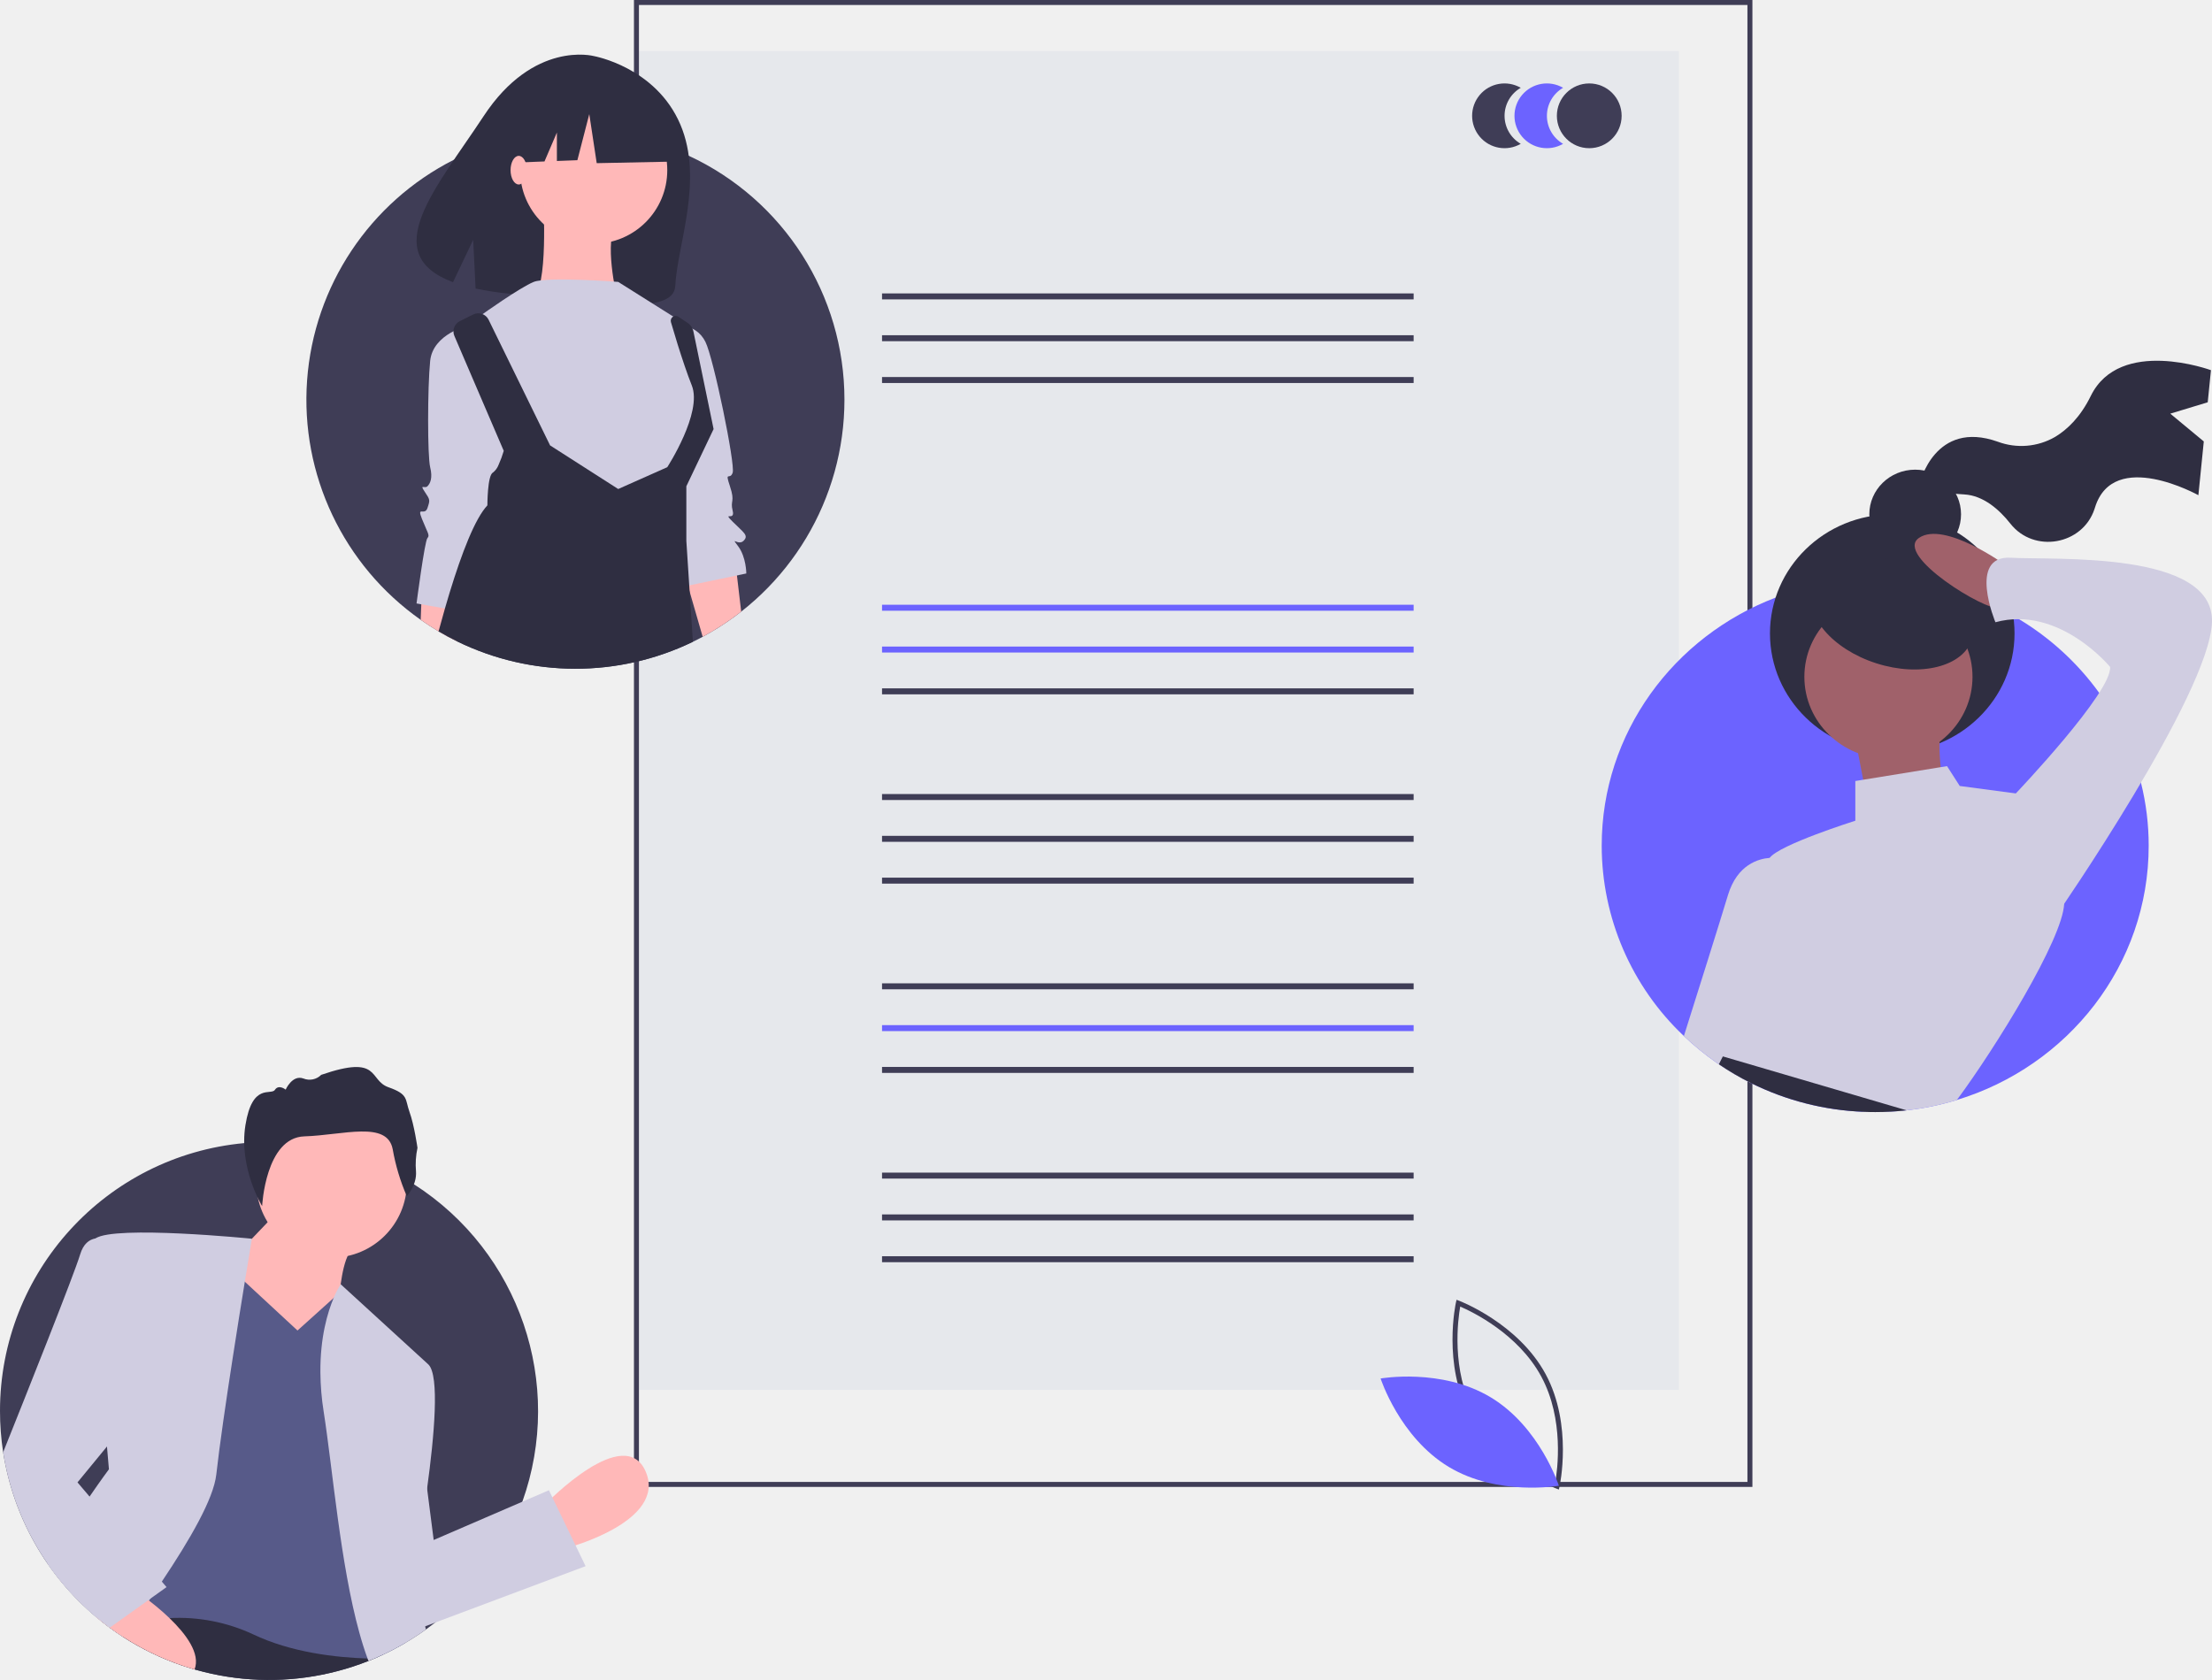
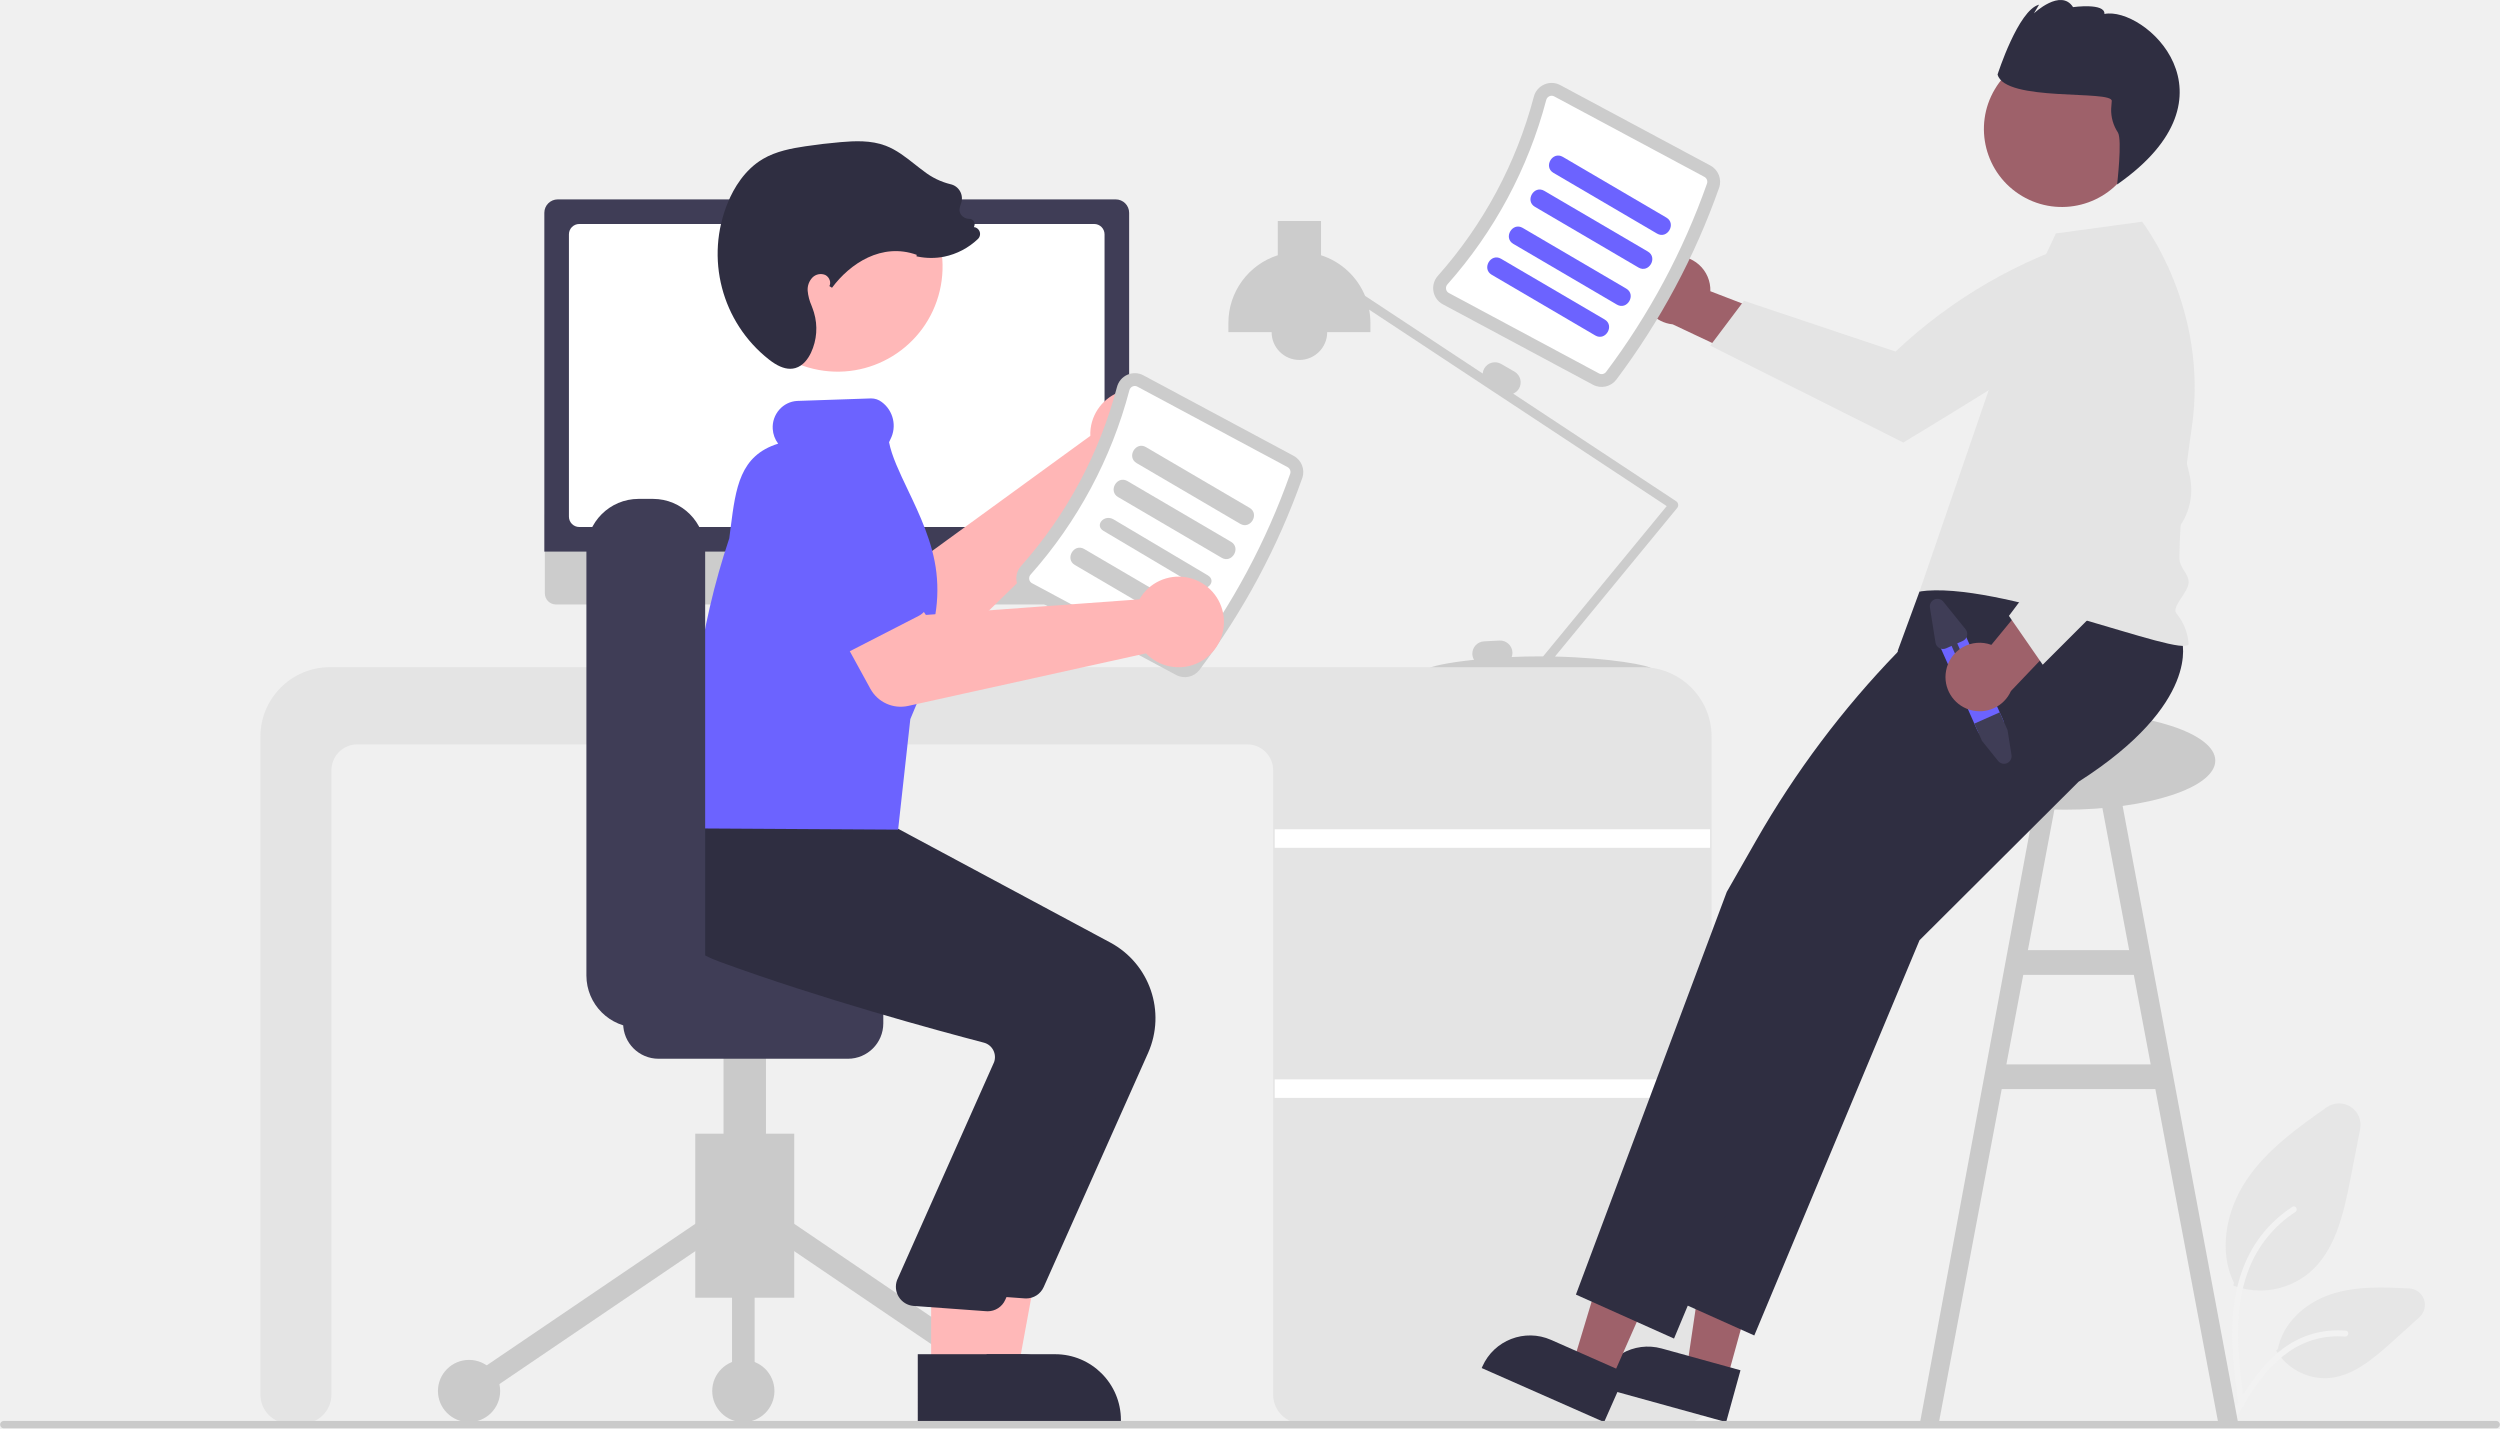
- <svg xmlns="http://www.w3.org/2000/svg" id="b9662ebd-6742-415a-b964-20bc217b5817" data-name="Layer 1" width="888" height="674.5" viewBox="0 0 888 674.5">
-   <rect x="256" y="20.5" width="418" height="537.564" fill="#e6e8ec" />
-   <rect x="354.091" y="117.809" width="213.403" height="2.398" fill="#3f3d56" />
-   <rect x="354.091" y="134.593" width="213.403" height="2.398" fill="#3f3d56" />
-   <rect x="354.091" y="151.378" width="213.403" height="2.398" fill="#3f3d56" />
-   <rect x="354.091" y="242.809" width="213.403" height="2.398" fill="#6c63ff" />
-   <rect x="354.091" y="259.593" width="213.403" height="2.398" fill="#6c63ff" />
-   <rect x="354.091" y="276.378" width="213.403" height="2.398" fill="#3f3d56" />
-   <rect x="354.091" y="318.809" width="213.403" height="2.398" fill="#3f3d56" />
-   <rect x="354.091" y="335.593" width="213.403" height="2.398" fill="#3f3d56" />
-   <rect x="354.091" y="352.378" width="213.403" height="2.398" fill="#3f3d56" />
-   <rect x="354.091" y="394.809" width="213.403" height="2.398" fill="#3f3d56" />
-   <rect x="354.091" y="411.593" width="213.403" height="2.398" fill="#6c63ff" />
-   <rect x="354.091" y="428.378" width="213.403" height="2.398" fill="#3f3d56" />
-   <rect x="354.091" y="470.809" width="213.403" height="2.398" fill="#3f3d56" />
-   <rect x="354.091" y="487.593" width="213.403" height="2.398" fill="#3f3d56" />
-   <rect x="354.091" y="504.378" width="213.403" height="2.398" fill="#3f3d56" />
-   <path d="M859.5,709.75h-449v-597h449Zm-447-2h445v-593h-445Z" transform="translate(-156 -112.75)" fill="#3f3d56" />
-   <path d="M760,159.25a12.984,12.984,0,0,1,6.5-11.247,13,13,0,1,0,0,22.493A12.984,12.984,0,0,1,760,159.25Z" transform="translate(-156 -112.75)" fill="#3f3d56" />
-   <path d="M777,159.25a12.984,12.984,0,0,1,6.5-11.247,13,13,0,1,0,0,22.493A12.984,12.984,0,0,1,777,159.25Z" transform="translate(-156 -112.75)" fill="#6c63ff" />
-   <circle cx="638" cy="46.5" r="13" fill="#3f3d56" />
-   <path d="M781.804,710.799l-1.073-.402c-.236-.089-23.708-9.082-34.704-29.474-10.996-20.393-5.612-44.945-5.556-45.19l.253-1.118,1.073.402c.236.089,23.708,9.082,34.704,29.474,10.996,20.393,5.612,44.945,5.556,45.19Zm-34.017-30.825c9.296,17.241,27.845,26.079,32.545,28.097.894-5.037,3.696-25.406-5.592-42.631-9.287-17.223-27.843-26.074-32.545-28.097C741.301,642.383,738.499,662.75,747.787,679.973Z" transform="translate(-156 -112.75)" fill="#3f3d56" />
-   <path d="M754.429,673.77c19.761,11.889,27.371,35.503,27.371,35.503s-24.428,4.339-44.188-7.55-27.371-35.503-27.371-35.503S734.669,661.881,754.429,673.77Z" transform="translate(-156 -112.75)" fill="#6c63ff" />
-   <path d="M495,273.25a108.07,108.07,0,0,1-56.91,95.17q-1.935,1.05-3.93,2.01a108.165,108.165,0,0,1-94.66-.17q-3.81-1.86-7.44-4.02c-2.46-1.44-4.85-2.99-7.17-4.63a108.018,108.018,0,0,1,13.37-184.75,106.201,106.201,0,0,1,20.6-7.9q4.71-1.275,9.58-2.12A108.115,108.115,0,0,1,387,165.25c1.28,0,2.55.02,3.82.08q1.395.03,2.79.12a107.408,107.408,0,0,1,28.53,5.65c.79.27,1.58.55,2.36.84q4.08,1.5,7.98,3.34A107.977,107.977,0,0,1,495,273.25Z" transform="translate(-156 -112.75)" fill="#3f3d56" />
-   <path d="M429.154,162.81c-9.826-23.184-34.838-27.563-34.838-27.563s-24.083-6.425-44.196,24.173c-18.747,28.52-42.922,55.241-12.263,66.625l8.098-17.008.972,19.574a124.82,124.82,0,0,0,13.497,2.048c34.006,3.455,66.063,9.199,66.656-3.091C427.87,211.231,438.609,185.118,429.154,162.81Z" transform="translate(-156 -112.75)" fill="#2f2e41" />
-   <path d="M341.82,351.76l-.8,6.42-1.52,12.08q-3.81-1.86-7.44-4.02c-2.46-1.44-4.85-2.99-7.17-4.63l.24-6.23.27-6.91,11.1,2.23Z" transform="translate(-156 -112.75)" fill="#ffb8b8" />
-   <path d="M453.55,358.32a108.093,108.093,0,0,1-15.46,10.1l-5.24-18.15-.69-2.39-1.72-5.97,1.85-.29,18.94-2.99.61,5.15Z" transform="translate(-156 -112.75)" fill="#ffb8b8" />
-   <circle cx="238.333" cy="68.326" r="29.541" fill="#ffb8b8" />
-   <path d="M374.092,192.564s2.188,37.199-4.376,39.388,33.917,0,33.917,0-5.471-22.976,0-29.541S374.092,192.564,374.092,192.564Z" transform="translate(-156 -112.75)" fill="#ffb8b8" />
-   <path d="M404.18,225.934s-28.447-2.188-33.917,0-20.788,13.129-20.788,13.129l7.659,68.928,62.364,13.129,9.847-14.223,9.847-20.788-4.376-26.258-1.094-15.317Z" transform="translate(-156 -112.75)" fill="#d0cde1" />
-   <path d="M344.004,243.44s-14.223,3.282-15.317,14.223-1.094,38.294,0,42.67,0,6.565-1.094,7.659-3.282-1.094-1.094,2.188,2.188,3.282,1.094,6.565-4.376-1.094-2.188,4.376,3.282,6.565,2.188,7.659-4.376,26.258-4.376,26.258l18.6,3.282,18.6-64.552Z" transform="translate(-156 -112.75)" fill="#d0cde1" />
-   <path d="M429.344,243.44a11.66,11.66,0,0,1,9.847,6.565c3.282,6.565,12.035,49.235,10.941,52.517s-3.282-1.094-1.094,5.471,0,5.471,1.094,9.847-4.376,0,0,4.376,6.565,5.471,4.376,7.659-5.471-2.188-2.188,2.188,3.282,10.941,3.282,10.941l-26.258,5.471-7.659-61.27Z" transform="translate(-156 -112.75)" fill="#d0cde1" />
-   <path d="M432.85,350.27l1.31,20.16a108.165,108.165,0,0,1-94.66-.17q-3.81-1.86-7.44-4.02c.84-3.09,1.69-6.17,2.56-9.19q.93-3.225,1.88-6.35c4.91-16.07,10.2-29.74,15.16-35.05,0,0,0-12.03,2.19-13.13a7.228,7.228,0,0,0,2.32-3.18,42.663,42.663,0,0,0,2.06-5.57l-3.62-8.42-16.2-37.72A4.609,4.609,0,0,1,340.58,241.7l5.37-2.69a4.611,4.611,0,0,1,6.19,2.1l24.69,50.47,27.35,17.51,19.18-8.53.51-.23s14.23-21.88,9.85-32.82c-1.87-4.67-3.93-10.91-5.7-16.54-1.03-3.32-1.95-6.43-2.67-8.87a1.968,1.968,0,0,1,2.98-2.19l3.73,2.49a5.425,5.425,0,0,1,1.93,2.29,4.93,4.93,0,0,1,.38,1.14l8.1,39.19L431.53,307.99v21.88l.76,11.75.4,6.15Z" transform="translate(-156 -112.75)" fill="#2f2e41" />
-   <polygon points="267.599 41.637 242.532 28.507 207.916 33.878 200.754 65.51 218.582 64.825 223.563 53.203 223.563 64.633 231.789 64.317 236.564 45.815 239.548 65.51 268.793 64.914 267.599 41.637" fill="#2f2e41" />
-   <ellipse cx="208.245" cy="68.326" rx="3.282" ry="5.744" fill="#ffb8b8" />
-   <path d="M1018.585,452.313c0,47.933-32.379,88.5-76.997,102.075a109.734,109.734,0,0,1-20.2,4.159,112.6,112.6,0,0,1-12.596.703c-1.566,0-3.121-.03-4.666-.109H904.106a111.252,111.252,0,0,1-45.157-11.525,109.983,109.983,0,0,1-26.96-18.892A105.225,105.225,0,0,1,799,452.313c0-45.319,28.942-84.054,69.81-99.619a109.231,109.231,0,0,1,15.015-4.535,113.146,113.146,0,0,1,56.919,1.832c1.403.396,2.796.842,4.168,1.317.01,0,.02.01.031.01a103.729,103.729,0,0,1,9.719,3.822c1.088.475,2.176.98,3.243,1.515q3.202,1.545,6.282,3.317c.793.446,1.576.901,2.348,1.376a109.07,109.07,0,0,1,32.175,29.586,105.025,105.025,0,0,1,16.774,36.081A103.911,103.911,0,0,1,1018.585,452.313Z" transform="translate(-156 -112.75)" fill="#6c63ff" />
-   <path d="M1027.254,278.834l15.03-4.564,1.297-12.893s-36.556-13.45-48.243,10.34c-4.127,8.4-9.327,13.445-14.33,16.456a27.042,27.042,0,0,1-22.991,1.929c-25.335-9.012-31.302,16.616-31.302,16.616s2.19,3.648,17.807,4.545c7.772.446,14.132,6.143,18.56,11.754,9.482,12.014,28.958,8.542,33.741-5.878q.116-.349.228-.706c7.471-23.837,41.482-4.858,41.482-4.858l2.171-21.59Z" transform="translate(-156 -112.75)" fill="#2f2e41" />
-   <ellipse cx="768.843" cy="206.501" rx="18.409" ry="17.93" fill="#2f2e41" />
-   <ellipse cx="759.639" cy="254.314" rx="49.09" ry="47.813" fill="#2f2e41" />
-   <ellipse cx="758.105" cy="271.746" rx="33.749" ry="32.871" fill="#a0616a" />
-   <path d="M900.81,409.398l6.136,31.875,30.681-3.984s-5.114-24.902-2.045-31.875Z" transform="translate(-156 -112.75)" fill="#a0616a" />
-   <path d="M961.149,339.671s-24.545-17.93-34.772-10.957,27.613,29.883,31.704,27.891S961.149,339.671,961.149,339.671Z" transform="translate(-156 -112.75)" fill="#a0616a" />
-   <path d="M984.671,475.136a4.11,4.11,0,0,1-.02.495v.01c-.63,14.238-27.54,57.815-43.063,78.747a109.734,109.734,0,0,1-20.2,4.159,112.6,112.6,0,0,1-12.596.703c-1.566,0-3.121-.03-4.666-.109H904.106c-14.293-4.495-31.271-10.397-43.653-15.05-5.835-2.208-10.654-4.129-13.683-5.495a19.608,19.608,0,0,1-3.233-1.693c-5.114-3.99,6.14-6.981,11.254-7.971,5.113-1-2.043-11.951-2.043-11.951-18.411-18.932,4.087-34.863,4.087-34.863s9.2-18.932,9.2-23.912a1.795,1.795,0,0,1,.397-1.01c3.853-5.307,34.381-14.922,34.381-14.922V426.332l3.162-.515,31.108-5.05,2.541-.416,5.114,7.971,22.507,2.99S984.671,457.215,984.671,475.136Z" transform="translate(-156 -112.75)" fill="#d0cde1" />
-   <path d="M887.515,475.136s-13.48,36.398-25.791,65.895c-.427,1.03-.854,2.05-1.271,3.06-.508,1.188-1.006,2.366-1.505,3.525a109.983,109.983,0,0,1-26.96-18.892c5.53-17.516,14.304-45.349,17.689-56.567,3.731-12.367,12.362-14.634,16.754-14.961a13.446,13.446,0,0,1,2.674.02Z" transform="translate(-156 -112.75)" fill="#d0cde1" />
-   <path d="M962.172,434.301l3.068-2.988s38.863-40.84,37.84-50.801c0,0-20.454-24.902-46.022-17.93,0,0-11.25-26.895,6.136-25.899s81.816-2.988,80.793,25.899-62.385,117.54-62.385,117.54Z" transform="translate(-156 -112.75)" fill="#d0cde1" />
-   <path d="M921.388,558.547a112.6,112.6,0,0,1-12.596.703c-1.566,0-3.121-.03-4.666-.109H904.106a111.252,111.252,0,0,1-45.157-11.525,109.596,109.596,0,0,1-12.921-7.555l.742-1.465v-.01l.864-1.683,14.09,4.129Z" transform="translate(-156 -112.75)" fill="#2f2e41" />
-   <ellipse cx="915.639" cy="359.095" rx="20.972" ry="33.662" transform="translate(138.474 1008.905) rotate(-72.24862)" fill="#2f2e41" />
-   <path d="M156,679.25a109.21,109.21,0,0,0,1.26,16.58,108.123,108.123,0,0,0,37.5,66.31c.55.46,1.11.92,1.68,1.37q1.77,1.425,3.6,2.77,2.64,1.95,5.4,3.73a108.174,108.174,0,0,0,98.47,9.62c.76-.3,1.52-.61,2.27-.93,1.2-.51,2.38-1.04,3.56-1.6q4.485-2.085,8.75-4.59,4.395-2.565,8.5-5.52c1.25-.9,2.46-1.81,3.67-2.76l.02-.01a108.291,108.291,0,0,0,35.02-48.53v-.01a108.144,108.144,0,0,0-43.52-127.44c-.95-.6-1.91-1.2-2.88-1.76-1-.62-2.02-1.2-3.05-1.76a107.091,107.091,0,0,0-45.08-13.23q-3.555-.24-7.17-.24c-.12,0-.24,0-.36.01q-4.86,0-9.6.45A107.998,107.998,0,0,0,156,679.25Z" transform="translate(-156 -112.75)" fill="#3f3d56" />
-   <path d="M375.312,716.339s31.542-32.594,39.954-12.617-31.542,30.491-31.542,30.491Z" transform="translate(-156 -112.75)" fill="#ffb8b8" />
-   <path d="M196.44,763.51q1.77,1.425,3.6,2.77,2.64,1.95,5.4,3.73a108.174,108.174,0,0,0,98.47,9.62c.76-.3,1.52-.61,2.27-.93,1.2-.51,2.38-1.04,3.56-1.6l-2.77-3.98a30.995,30.995,0,0,0-6.69-4.77c-18.95-10.29-54.64-9.97-78.79-8.28-3.44.24-6.64.51-9.52.78-1.8.16-3.48.33-5.01.49-.62.07-1.21.13-1.77.19-5.39.6-8.62,1.07-8.62,1.07Z" transform="translate(-156 -112.75)" fill="#2f2e41" />
-   <circle cx="133.119" cy="474.752" r="30.215" fill="#ffb8b8" />
-   <path d="M269.118,597.529l-22.08,23.131-6.309,35.748,55.725,9.463-4.206-32.594s1.051-15.771,5.257-18.925S269.118,597.529,269.118,597.529Z" transform="translate(-156 -112.75)" fill="#ffb8b8" />
-   <path d="M329.049,662.716" transform="translate(-156 -112.75)" fill="none" stroke="lime" stroke-miterlimit="10" />
-   <path d="M203.93,765.76a56.693,56.693,0,0,1,5.61-1.49,83.959,83.959,0,0,1,14.49-1.85,70.696,70.696,0,0,1,33.52,6.49c15.32,7.35,33.5,9.35,46,9.73.91.03,1.79.05,2.63.06,1.2-.51,2.38-1.04,3.56-1.6q4.485-2.085,8.75-4.59l-.04-3.7-.66-73.2v-.01l-.31-34.99-19.97-23.13-5.13-5.78-2.44,2.19-14.51,13.06-21.15-19.59-7.24-6.7L212.31,737.57,207.83,752.65l-2.64,8.88-.41,1.36v.01Z" transform="translate(-156 -112.75)" fill="#575a89" />
-   <path d="M284.62,663.86a105.864,105.864,0,0,0,1.32,15.68c3.6,22.99,6.69,61.21,14.34,88.81,1,3.64,2.09,7.08,3.27,10.29l.36.99c.76-.3,1.52-.61,2.27-.93,1.2-.51,2.38-1.04,3.56-1.6q4.485-2.085,8.75-4.59,4.395-2.565,8.5-5.52l-.32-1.26v-.01l-4.98-19.94s3.2-16.69,5.76-35.36v-.01c2.94-21.37,5.04-45.31.55-49.8l-35.23-32.23-.01.01a35.609,35.609,0,0,0-2.82,5.5C287.54,639.58,284.5,649.62,284.62,663.86Z" transform="translate(-156 -112.75)" fill="#d0cde1" />
-   <path d="M175.01,740.45a108.019,108.019,0,0,0,19.75,21.69c.55.46,1.11.92,1.68,1.37q1.77,1.425,3.6,2.77,2.64,1.95,5.4,3.73c1.36-1.89,2.73-3.81,4.1-5.74q1.215-1.695,2.43-3.42c1.28-1.82,2.56-3.65,3.82-5.49.16-.22.31-.44.46-.66,1.6-2.31,3.18-4.63,4.72-6.94C232.33,730.79,241.75,714.5,242.83,704.77c1.3-11.65,3.93-29.67,6.6-46.88,1.72-11.18,3.46-22.02,4.85-30.53,1.68-10.34,2.84-17.26,2.84-17.26s-55.1-5.51-62.82-.1h-.01a1.808,1.808,0,0,0-.87,1.2c-.84,5.86,3.66,60.32,5.52,82.32v.01c.48,5.64.79,9.14.79,9.14s-3.15,4.21-7.77,10.96C187.25,720.52,181,730.05,175.01,740.45Z" transform="translate(-156 -112.75)" fill="#d0cde1" />
-   <path d="M324.844,690.053l5.257,41.005,46.262-19.977,14.72,30.491-75.702,28.388S301.712,697.413,324.844,690.053Z" transform="translate(-156 -112.75)" fill="#d0cde1" />
-   <path d="M319.307,593.031s4.106-4.434,3.69-9.984a31.65,31.65,0,0,1,.599-9.436s-1.285-9.085-3.183-14.351-.298-7.099-8.454-9.973-2.964-13.271-27.012-4.985a6.579,6.579,0,0,1-7.155,1.464c-4.44-1.626-7.115,4.473-7.115,4.473s-2.769-2.272-4.323.09-9.07-3.022-11.825,14.163,6.705,32.51,6.705,32.51,1.327-27.5,16.945-27.999,33.28-6.414,35.47,5.166A84.522,84.522,0,0,0,319.307,593.031Z" transform="translate(-156 -112.75)" fill="#2f2e41" />
-   <path d="M194.76,762.14c.55.46,1.11.92,1.68,1.37q1.77,1.425,3.6,2.77,2.64,1.95,5.4,3.73a107.289,107.289,0,0,0,28.66,13.04c2.48-6.36-3.46-14.27-10.07-20.63-.84-.81-1.7-1.6-2.54-2.35-2-1.77-3.97-3.37-5.7-4.71-.08-.06-.15-.11-.22-.17-3.27-2.52-5.64-4.07-5.64-4.07l-2.1,1.53Z" transform="translate(-156 -112.75)" fill="#ffb8b8" />
-   <path d="M157.26,695.83a108.123,108.123,0,0,0,37.5,66.31c.55.46,1.11.92,1.68,1.37q1.77,1.425,3.6,2.77l4.74-3.38v-.01l2.18-1.55,8.61-6.15.68-.49,6.61-4.72-1.89-2.22-8.66-10.19-20.35-23.94-4.85-5.7,11.83-14.4v-.01l12.35-15.03L200.78,611.2a11.179,11.179,0,0,0-6.48-1.2h-.01c-2.38.41-4.81,2.05-6.13,6.45C185.77,624.42,166.47,672.85,157.26,695.83Z" transform="translate(-156 -112.75)" fill="#d0cde1" />
+ <svg xmlns="http://www.w3.org/2000/svg" width="809.675" height="462.577" viewBox="0 0 809.675 462.577" role="img" artist="Katerina Limpitsouni" source="https://undraw.co/">
+   <path d="M328.25,429.039v-130a7,7,0,1,1,14,0v130a7,7,0,0,1-14,0Z" transform="translate(-195.1623 -218.7113)" fill="#f0f0f0" />
+   <path d="M311.5,429.039v-130a7,7,0,1,1,14,0v130a7,7,0,0,1-14,0Z" transform="translate(-195.1623 -218.7113)" fill="#f0f0f0" />
+   <path d="M294.75,429.039v-130a7,7,0,1,1,14,0v130a7,7,0,0,1-14,0Z" transform="translate(-195.1623 -218.7113)" fill="#f0f0f0" />
+   <path d="M927.154,636.675a24.441,24.441,0,0,1-8.271-1.436l-.409-.147.188-.905c-4.752-9.601-3.091-22.753,4.253-33.567,6.677-9.831,16.829-16.979,25.786-23.284a6.967,6.967,0,0,1,10.848,7.029l-3.203,16.434c-2.312,11.855-5.062,23.076-13.217,30.073A24.904,24.904,0,0,1,927.154,636.675Z" transform="translate(-195.1623 -218.7113)" fill="#e6e6e6" />
+   <path d="M948.131,665.072a18.621,18.621,0,0,1-15.563-8.565l-.232-.361.554-.488c1.433-7.818,8.173-14.784,17.223-17.78,8.226-2.723,17.306-2.277,25.312-1.886h0a5.349,5.349,0,0,1,3.323,9.314l-9.008,8.131c-6.546,5.907-13.074,11.241-20.949,11.623Q948.459,665.073,948.131,665.072Z" transform="translate(-195.1623 -218.7113)" fill="#e6e6e6" />
+   <path d="M920.176,673.764c-1.33-9.905-2.698-19.938-1.765-29.949.829-8.891,3.482-17.576,8.884-24.696a40.516,40.516,0,0,1,10.31-9.551c1.031-.665,1.98,1.005.953,1.667a38.871,38.871,0,0,0-15.112,18.64c-3.29,8.555-3.818,17.88-3.251,26.968.343,5.496,1.07,10.955,1.802,16.408a1.004,1.004,0,0,1-.66,1.188.948.948,0,0,1-1.162-.674Z" transform="translate(-195.1623 -218.7113)" fill="#f2f2f2" />
+   <path d="M916.416,679.458c6.403-11.581,13.829-24.453,27.099-28.567a29.613,29.613,0,0,1,11.398-1.203c1.21.107.908,2.014-.3,1.907a27.633,27.633,0,0,0-18.19,4.92c-5.129,3.569-9.122,8.53-12.502,13.792-2.07,3.223-3.925,6.582-5.78,9.938-.593,1.072-2.325.298-1.726-.787Z" transform="translate(-195.1623 -218.7113)" fill="#f2f2f2" />
+   <path d="M913.535,679.289,920,679.437,881.02,471.199l-6.465,1.218,10.179,54.02H851.94l10.179-54.02-6.464-1.218L817,679.437l6.139-.148,20.322-107.852h49.751ZM844.969,563.437l5.464-29h35.808l5.464,29Z" transform="translate(-195.1623 -218.7113)" fill="#cacaca" />
+   <path d="M631.25,432.356V363.97c0-2.03,3.14-3.682,7-3.682s7,1.652,7,3.682v68.385c0,2.03-3.14,3.682-7,3.682S631.25,434.386,631.25,432.356Z" transform="translate(-195.1623 -218.7113)" fill="#f0f0f0" />
+   <path d="M614.5,432.356V363.97c0-2.03,3.14-3.682,7-3.682s7,1.652,7,3.682v68.385c0,2.03-3.14,3.682-7,3.682S614.5,434.386,614.5,432.356Z" transform="translate(-195.1623 -218.7113)" fill="#f0f0f0" />
+   <path d="M597.75,432.356V363.97c0-2.03,3.14-3.682,7-3.682s7,1.652,7,3.682v68.385c0,2.03-3.14,3.682-7,3.682S597.75,434.386,597.75,432.356Z" transform="translate(-195.1623 -218.7113)" fill="#f0f0f0" />
+   <path d="M738.664,382.065a1.499,1.499,0,0,0-.656-1.028L685.235,346.198a3.954,3.954,0,0,0,1.894-1.659h0a4.012,4.012,0,0,0-1.464-5.464l-4.33-2.5a4.011,4.011,0,0,0-5.464,1.464,3.939,3.939,0,0,0-.507,1.643l-38.094-25.148A23.059,23.059,0,0,0,623,301.377V290.289H609v11.088a23.007,23.007,0,0,0-16,21.912v3h14a9,9,0,0,0,18,0h14v-3a23.123,23.123,0,0,0-.405-4.286l96.369,63.62L694.933,431.293c-.311-.001-.62-.004-.933-.004-3.194,0-6.289.075-9.237.206a3.957,3.957,0,0,0,.229-1.544,4.012,4.012,0,0,0-4.203-3.786l-4.993.26a4.012,4.012,0,0,0-3.787,4.203,3.932,3.932,0,0,0,.542,1.772C663.722,433.337,658,434.631,658,435.289c0,1.078,15.363.052,34.592.002a1.495,1.495,0,0,0,2.566.45l.371-.45c19.172.053,34.471,1.073,34.471-.003,0-1.015-13.602-3.538-31.226-3.943l39.566-48.104A1.501,1.501,0,0,0,738.664,382.065Z" transform="translate(-195.1623 -218.7113)" fill="#ccc" />
+   <path d="M740.107,679.789H616.892a9.403,9.403,0,0,1-9.392-9.393V468.181a8.401,8.401,0,0,0-8.392-8.392H310.892a8.401,8.401,0,0,0-8.392,8.392V670.396A9.403,9.403,0,0,1,293.108,679.789h-4.216a9.403,9.403,0,0,1-9.392-9.393V457.289a22.525,22.525,0,0,1,22.5-22.5h425a22.526,22.526,0,0,1,22.5,22.5V670.396A9.404,9.404,0,0,1,740.107,679.789Z" transform="translate(-195.1623 -218.7113)" fill="#e4e4e4" />
+   <rect x="412.838" y="268.577" width="141" height="6" fill="#fff" />
+   <rect x="412.838" y="349.577" width="141" height="6" fill="#fff" />
+   <path d="M491.284,433.801l-4.052-1.706-2.78-20.315H447.431l-3.013,20.232-3.626,1.813a.861.861,0,0,0,.385,1.631h49.772A.861.861,0,0,0,491.284,433.801Z" transform="translate(-195.1623 -218.7113)" fill="#e6e6e6" />
+   <path d="M557.071,414.483H375.217a3.603,3.603,0,0,1-3.595-3.603V385.236H560.666V410.88A3.603,3.603,0,0,1,557.071,414.483Z" transform="translate(-195.1623 -218.7113)" fill="#ccc" />
+   <path d="M560.856,397.356H371.457V287.632A4.348,4.348,0,0,1,375.8,283.289H556.513a4.348,4.348,0,0,1,4.343,4.343Z" transform="translate(-195.1623 -218.7113)" fill="#3f3d56" />
+   <path d="M549.544,389.392H382.769a3.352,3.352,0,0,1-3.348-3.348V294.601a3.352,3.352,0,0,1,3.348-3.348H549.544a3.352,3.352,0,0,1,3.348,3.348V386.044A3.352,3.352,0,0,1,549.544,389.392Z" transform="translate(-195.1623 -218.7113)" fill="#fff" />
+   <path d="M736.502,301.75a11.025,11.025,0,0,1,12.592,11.281l36.565,14.074-16.566,11.836-32.183-15.18a11.085,11.085,0,0,1-.407-22.012Z" transform="translate(-195.1623 -218.7113)" fill="#9e616a" />
+   <path d="M875.339,294.841l6.186,11.247a32.296,32.296,0,0,1-10.963,18.211c-9.471,7.988-58.992,37.737-58.992,37.737l-62.517-31.385,10.937-14.533,49.082,16.449,0,0a160.767,160.767,0,0,1,64.164-37.094Z" transform="translate(-195.1623 -218.7113)" fill="#e4e4e4" />
+   <ellipse cx="668.675" cy="246.336" rx="48.791" ry="15.898" fill="#cacaca" />
+   <polygon points="559.217 447.105 546.261 443.524 553.909 391.846 573.031 397.133 559.217 447.105" fill="#9e616a" />
+   <path d="M754.212,679.289l-41.775-11.548.146-.528a16.871,16.871,0,0,1,20.755-11.766l.001 0,25.515,7.053Z" transform="translate(-195.1623 -218.7113)" fill="#2f2e41" />
+   <polygon points="521.653 447.273 509.356 441.843 524.448 391.831 542.596 399.844 521.653 447.273" fill="#9e616a" />
+   <path d="M714.688,679.289,675.039,661.781l.221-.501a16.871,16.871,0,0,1,22.247-8.619l.001 0,24.216,10.693Z" transform="translate(-195.1623 -218.7113)" fill="#2f2e41" />
+   <path d="M901.809,426.178s6.517,20.193-33.471,45.73l-51.501,51.319-53.512,128.006-31.77-14.243,6.231-16.632,4.181-11.16,2.139-5.71,2.293-6.121L780.41,506.581l28.57-50.023.829-27.143,7.027-19.134,50.983-18.091Z" transform="translate(-195.1623 -218.7113)" fill="#2f2e41" />
+   <path d="M875.809,427.178s6.517,20.193-33.471,45.73l-51.501,51.319-53.512,128.006-31.77-14.243,6.231-16.632,4.181-11.16,2.139-5.71,2.293-6.121L754.41,507.581l9.566-16.749a305.081,305.081,0,0,1,45.646-60.815L819,420.322l1-15,21.82-12.133Z" transform="translate(-195.1623 -218.7113)" fill="#2f2e41" />
+   <path d="M845,328.322l16-34,27.922-3.809S910.724,318.291,905,357.322c-2.147,14.637-3.896,29.209-4,42-.028,3.403,2.95,4.923,3,8,.049,3.023-5.643,7.946-4,10a17.53,17.53,0,0,1,4,10c-1.981,4.716-61.956-20.834-87.164-17.042Z" transform="translate(-195.1623 -218.7113)" fill="#e4e4e4" />
+   <circle cx="862.949" cy="260.492" r="25.255" transform="translate(2.9207 650.46) rotate(-59.27092)" fill="#9e616a" />
+   <path d="M879.095,251.424c-.048.665-.115,1.545-.192,2.54a13.191,13.191,0,0,0,2.199,7.68c1.413,2.389-.273,16.821-.273,16.821,41.368-28.836,8.681-57.807-4.105-55.232.267-3.667-10.161-2.214-10.161-2.214-3.973-6.188-12.682,2.026-12.682,2.026l1.68-2.827c-6.761,1.72-13.444,22.615-13.444,22.615C844.411,251.848,879.362,247.757,879.095,251.424Z" transform="translate(-195.1623 -218.7113)" fill="#2f2e41" />
+   <path d="M718.615,341.697a231.85,231.85,0,0,0,33.323-62.191,5.955,5.955,0,0,0-2.812-7.169L700.481,246.272a5.878,5.878,0,0,0-5.157-.209,5.978,5.978,0,0,0-3.407,3.992,141.635,141.635,0,0,1-31.067,57.982,5.977,5.977,0,0,0-1.437,5.047,5.878,5.878,0,0,0,3.03,4.177l48.645,26.065A5.955,5.955,0,0,0,718.615,341.697Z" transform="translate(-195.1623 -218.7113)" fill="#ccc" />
+   <path d="M715.296,339.203a1.797,1.797,0,0,1-2.245.464L664.405,313.601a1.725,1.725,0,0,1-.903-1.242,1.825,1.825,0,0,1,.45-1.561,145.803,145.803,0,0,0,31.983-59.69,1.825,1.825,0,0,1,1.049-1.239,1.726,1.726,0,0,1,1.537.064L747.165,275.998a1.797,1.797,0,0,1,.858,2.128A227.698,227.698,0,0,1,715.296,339.203Z" transform="translate(-195.1623 -218.7113)" fill="#fff" />
+   <path d="M698.277,274.697l33.552,19.666c3.338,1.957,6.361-3.227,3.028-5.181L701.305,269.516c-3.338-1.957-6.361,3.227-3.028,5.181Z" transform="translate(-195.1623 -218.7113)" fill="#6c63ff" />
+   <path d="M692.277,285.697l33.552,19.666c3.338,1.957,6.361-3.227,3.028-5.181L695.305,280.516c-3.338-1.957-6.361,3.227-3.028,5.181Z" transform="translate(-195.1623 -218.7113)" fill="#6c63ff" />
+   <path d="M685.277,297.697l33.552,19.666c3.338,1.957,6.361-3.227,3.028-5.181L688.305,292.516c-3.338-1.957-6.361,3.227-3.028,5.181Z" transform="translate(-195.1623 -218.7113)" fill="#6c63ff" />
+   <path d="M678.277,307.697l33.552,19.666c3.338,1.957,6.361-3.227,3.028-5.181L681.305,302.516c-3.338-1.957-6.361,3.227-3.028,5.181Z" transform="translate(-195.1623 -218.7113)" fill="#6c63ff" />
+   <path d="M831.232,423.375,843.828,451.701a4.469,4.469,0,0,1-.319,4.243,4.479,4.479,0,0,1-4.54,2.019,4.128,4.128,0,0,1-.868-.232,4.512,4.512,0,0,1-2.496-2.374l-12.596-28.325a4.5,4.5,0,1,1,8.224-3.657Z" transform="translate(-195.1623 -218.7113)" fill="#6c63ff" />
+   <path d="M842.812,449.416l2.524,5.717,1.29,8.105a2.451,2.451,0,0,1-4.329,1.925l-5.222-6.497-2.487-5.592Z" transform="translate(-195.1623 -218.7113)" fill="#3f3d56" />
+   <path d="M820.209,415.495l1.805,11.34a2.452,2.452,0,0,0,3.419,1.855l1.79-.796,3.454,7.767a1,1,0,0,0,1.827-.813l-3.454-7.767,1.79-.796a2.455,2.455,0,0,0,1.248-3.232,2.468,2.468,0,0,0-.337-.549l-7.212-8.936a2.453,2.453,0,0,0-4.33,1.926Z" transform="translate(-195.1623 -218.7113)" fill="#3f3d56" />
+   <path d="M825.434,435.963a11.025,11.025,0,0,1,14.671-8.402l24.866-30.278,6.021,19.449-24.537,25.771a11.085,11.085,0,0,1-21.022-6.54Z" transform="translate(-195.1623 -218.7113)" fill="#9e616a" />
+   <path d="M856.739,433.995,845.787,418.176l31.099-41.465-16.021-34.33,1.167-40.835,13.239-2.446.164.082a32.537,32.537,0,0,1,14.099,16.423c3.303,8.256,10.675,39.25,14.776,56.99a20.679,20.679,0,0,1-5.561,19.389Z" transform="translate(-195.1623 -218.7113)" fill="#e4e4e4" />
+   <path d="M548.376,357.557a14.719,14.719,0,0,0-.091,2.316l-56.073,40.794L476.808,393.849l-13.327,21.903,26.098,14.719a11.186,11.186,0,0,0,13.311-1.741l56.435-55.123a14.677,14.677,0,1,0-10.949-16.05Z" transform="translate(-195.1623 -218.7113)" fill="#ffb6b6" />
+   <path d="M490.399,402.158l-16.352,27.248a6.292,6.292,0,0,1-9.388,1.625l-24.483-20.107A17.474,17.474,0,0,1,458.247,381.01l29.17,12.099a6.292,6.292,0,0,1,2.983,9.049Z" transform="translate(-195.1623 -218.7113)" fill="#6c63ff" />
+   <rect x="420.336" y="585.879" width="32.052" height="53.115" transform="translate(677.5629 1006.162) rotate(-180)" fill="#cacaca" />
+   <rect x="483.525" y="596.633" width="7.327" height="92.965" transform="translate(-513.6929 466.4336) rotate(-55.84051)" fill="#cacaca" />
+   <rect x="339.054" y="639.452" width="92.965" height="7.327" transform="translate(-489.758 108.721) rotate(-34.15969)" fill="#cacaca" />
+   <circle cx="330.489" cy="450.504" r="10.074" fill="#cacaca" />
+   <circle cx="240.742" cy="450.504" r="10.074" fill="#cacaca" />
+   <circle cx="151.911" cy="450.504" r="10.074" fill="#cacaca" />
+   <rect x="237.079" y="398.304" width="7.326" height="52.2" fill="#cacaca" />
+   <rect x="429.494" y="539.174" width="13.737" height="70.515" transform="translate(677.5629 930.1516) rotate(-180)" fill="#cacaca" />
+   <path d="M396.984,550.163V533.679a11.46,11.46,0,0,1,11.447-11.447h61.358A11.46,11.46,0,0,1,481.236,533.679v16.484a11.46,11.46,0,0,1-11.447,11.447H408.431A11.46,11.46,0,0,1,396.984,550.163Z" transform="translate(-195.1623 -218.7113)" fill="#3f3d56" />
+   <polygon points="312.641 444.129 329.609 444.128 337.683 400.117 312.639 400.118 312.641 444.129" fill="#ffb8b8" />
+   <path d="M503.476,679.289l54.715-.002v-.692a21.296,21.296,0,0,0-21.296-21.296h-.002l-33.418.001Z" transform="translate(-195.1623 -218.7113)" fill="#2f2e41" />
+   <path d="M533.183,635.548l33.829-75.86a27.801,27.801,0,0,0-12.206-35.688l-73.377-39.347-33.484-2.848-30.886-2.807-.223.377c-.285.481-6.926,11.952-2.437,24.529,3.405,9.54,12.262,16.992,26.324,22.149,32.824,12.035,70.741,22.322,85.52,26.185a4.777,4.777,0,0,1,3.061,2.436,4.842,4.842,0,0,1,.272,3.874l-31.429,70.61a6.228,6.228,0,0,0,5.273,8.345l23.484,1.71q.299.028.595.028A6.224,6.224,0,0,0,533.183,635.548Z" transform="translate(-195.1623 -218.7113)" fill="#2f2e41" />
+   <polygon points="301.568 444.129 318.536 444.128 326.61 400.117 301.566 400.118 301.568 444.129" fill="#ffb8b8" />
+   <path d="M492.403,679.289l54.715-.002v-.692a21.296,21.296,0,0,0-21.296-21.296h-.002l-33.418.001Z" transform="translate(-195.1623 -218.7113)" fill="#2f2e41" />
+   <path d="M520.726,639.701l33.829-75.86a27.801,27.801,0,0,0-12.206-35.688l-73.377-39.347-33.483-2.848-24.192-2.098.003-.332c-.285.481-6.926,11.952-2.437,24.529,3.405,9.54,5.341,16.992,19.404,22.149,32.824,12.035,70.741,22.322,85.52,26.185a4.777,4.777,0,0,1,3.061,2.436,4.842,4.842,0,0,1,.272,3.874l-31.429,70.61a6.228,6.228,0,0,0,5.273,8.345l23.484,1.71q.299.028.595.028A6.224,6.224,0,0,0,520.726,639.701Z" transform="translate(-195.1623 -218.7113)" fill="#2f2e41" />
+   <circle cx="466.433" cy="305.085" r="33.995" transform="translate(-133.4516 469.5658) rotate(-76.6227)" fill="#ffb8b8" />
+   <path d="M583.615,435.697a231.85,231.85,0,0,0,33.323-62.191,5.955,5.955,0,0,0-2.812-7.169L565.481,340.272a5.878,5.878,0,0,0-5.157-.209,5.978,5.978,0,0,0-3.407,3.992,141.635,141.635,0,0,1-31.067,57.982,5.977,5.977,0,0,0-1.437,5.047,5.878,5.878,0,0,0,3.03,4.177l48.645,26.065A5.955,5.955,0,0,0,583.615,435.697Z" transform="translate(-195.1623 -218.7113)" fill="#ccc" />
+   <path d="M580.296,433.203a1.797,1.797,0,0,1-2.245.464L529.405,407.601a1.725,1.725,0,0,1-.903-1.242,1.825,1.825,0,0,1,.45-1.561,145.803,145.803,0,0,0,31.983-59.69,1.825,1.825,0,0,1,1.049-1.239,1.726,1.726,0,0,1,1.537.064L612.165,369.998a1.797,1.797,0,0,1,.858,2.128A227.698,227.698,0,0,1,580.296,433.203Z" transform="translate(-195.1623 -218.7113)" fill="#fff" />
+   <path d="M563.277,368.697l33.552,19.666c3.338,1.957,6.361-3.227,3.028-5.181L566.305,363.516c-3.338-1.957-6.361,3.227-3.028,5.181Z" transform="translate(-195.1623 -218.7113)" fill="#ccc" />
+   <path d="M557.277,379.697l33.552,19.666c3.338,1.957,6.361-3.227,3.028-5.181L560.305,374.516c-3.338-1.957-6.361,3.227-3.028,5.181Z" transform="translate(-195.1623 -218.7113)" fill="#ccc" />
+   <path d="M552.563,390.654l30.514,18.115c3.036,1.802,6.283-1.924,3.252-3.723l-30.514-18.115c-3.036-1.802-6.283,1.924-3.252,3.723Z" transform="translate(-195.1623 -218.7113)" fill="#ccc" />
+   <path d="M543.277,401.697l33.552,19.666c3.338,1.957,6.361-3.227,3.028-5.181L546.305,396.516c-3.338-1.957-6.361,3.227-3.028,5.181Z" transform="translate(-195.1623 -218.7113)" fill="#ccc" />
+   <path d="M486.034,487.406l-67.274-.402-.018-.479c-1.283-33.754,2.843-64.33,12.612-93.475.138-1.091.287-2.257.434-3.401,1.669-13.039,2.994-23.392,15.393-27.247a8.815,8.815,0,0,1-1.752-4.734,8.613,8.613,0,0,1,2.145-6.3,8.283,8.283,0,0,1,5.753-2.807l23.945-.815a5.604,5.604,0,0,1,3.477,1.179,9.559,9.559,0,0,1,2.784,12.077c-.282.562-.39.817-.431.929.851,4.46,3.377,9.758,6.05,15.364,3.827,8.027,8.165,17.125,9.28,26.858a49.127,49.127,0,0,1-.741,15.749,31.037,31.037,0,0,0-.342,8.453c.219,4.182.425,8.13-1.938,11.948-.603,1.035-1.292,2.139-2.101,3.361l-3.325,7.948Z" transform="translate(-195.1623 -218.7113)" fill="#6c63ff" />
+   <path d="M385.079,534.642V397.18a16.914,16.914,0,0,1,16.895-16.895h4.673a16.914,16.914,0,0,1,16.895,16.895V534.642a16.914,16.914,0,0,1-16.895,16.895h-4.673A16.914,16.914,0,0,1,385.079,534.642Z" transform="translate(-195.1623 -218.7113)" fill="#3f3d56" />
+   <path d="M565.483,410.9a14.718,14.718,0,0,0-1.299,1.919l-69.158,5.05-9.485-13.922-22.881,11.569,14.396,26.277a11.186,11.186,0,0,0,12.224,5.548l77.03-17.029A14.677,14.677,0,1,0,565.483,410.9Z" transform="translate(-195.1623 -218.7113)" fill="#ffb6b6" />
+   <path d="M492.698,418.178,464.427,432.689a6.292,6.292,0,0,1-8.831-3.575l-10.181-30.001A17.465,17.465,0,0,1,453.023,375.677c-12.532,6.433,13.569-11.839,23.53,7.568l18.388,25.673a6.292,6.292,0,0,1-2.243,9.26Z" transform="translate(-195.1623 -218.7113)" fill="#6c63ff" />
+   <path d="M451.076,338.15c-2.046,0-4.304-.986-6.849-2.984a43.513,43.513,0,0,1-13.265-51.025c1.851-4.421,5.312-10.43,11.292-13.951,4.299-2.53,9.349-3.444,13.745-4.103,3.806-.57,7.659-1.024,11.453-1.348,4.533-.388,9.77-.649,14.546,1.165,3.499,1.33,6.478,3.679,9.358,5.95,1.004.791,2.042,1.61,3.082,2.368a22.697,22.697,0,0,0,8.528,4.142,4.671,4.671,0,0,1,3.126,2.29,4.754,4.754,0,0,1,.334,3.929c-.449,1.26-.855,2.396-.034,3.626a3.24,3.24,0,0,0,2.706,1.379,1.677,1.677,0,0,1,1.418.74,1.709,1.709,0,0,1,.186,1.59l-.132.339a2.181,2.181,0,0,1,1.701,1.106,2.235,2.235,0,0,1-.411,2.768,22.404,22.404,0,0,1-10.918,5.714,21.821,21.821,0,0,1-8.499-.02l-.451-.088.055-.5c-11.344-4.046-21.584,2.82-27.422,10.67l-.843-.532a2.419,2.419,0,0,0,.107-1.896,2.941,2.941,0,0,0-1.455-1.721,3.808,3.808,0,0,0-4.144.827,5.652,5.652,0,0,0-1.55,4.286,15.339,15.339,0,0,0,1.251,4.806c.274.729.558,1.482.789,2.242a18.311,18.311,0,0,1-.968,13.035c-.884,1.86-2.481,4.232-5.076,4.968A6.071,6.071,0,0,1,451.076,338.15Z" transform="translate(-195.1623 -218.7113)" fill="#2f2e41" />
+   <path d="M1003.647,681.289H196.353a1.191,1.191,0,0,1,0-2.381h807.294a1.191,1.191,0,0,1,0,2.381Z" transform="translate(-195.1623 -218.7113)" fill="#cacaca" />
</svg>
